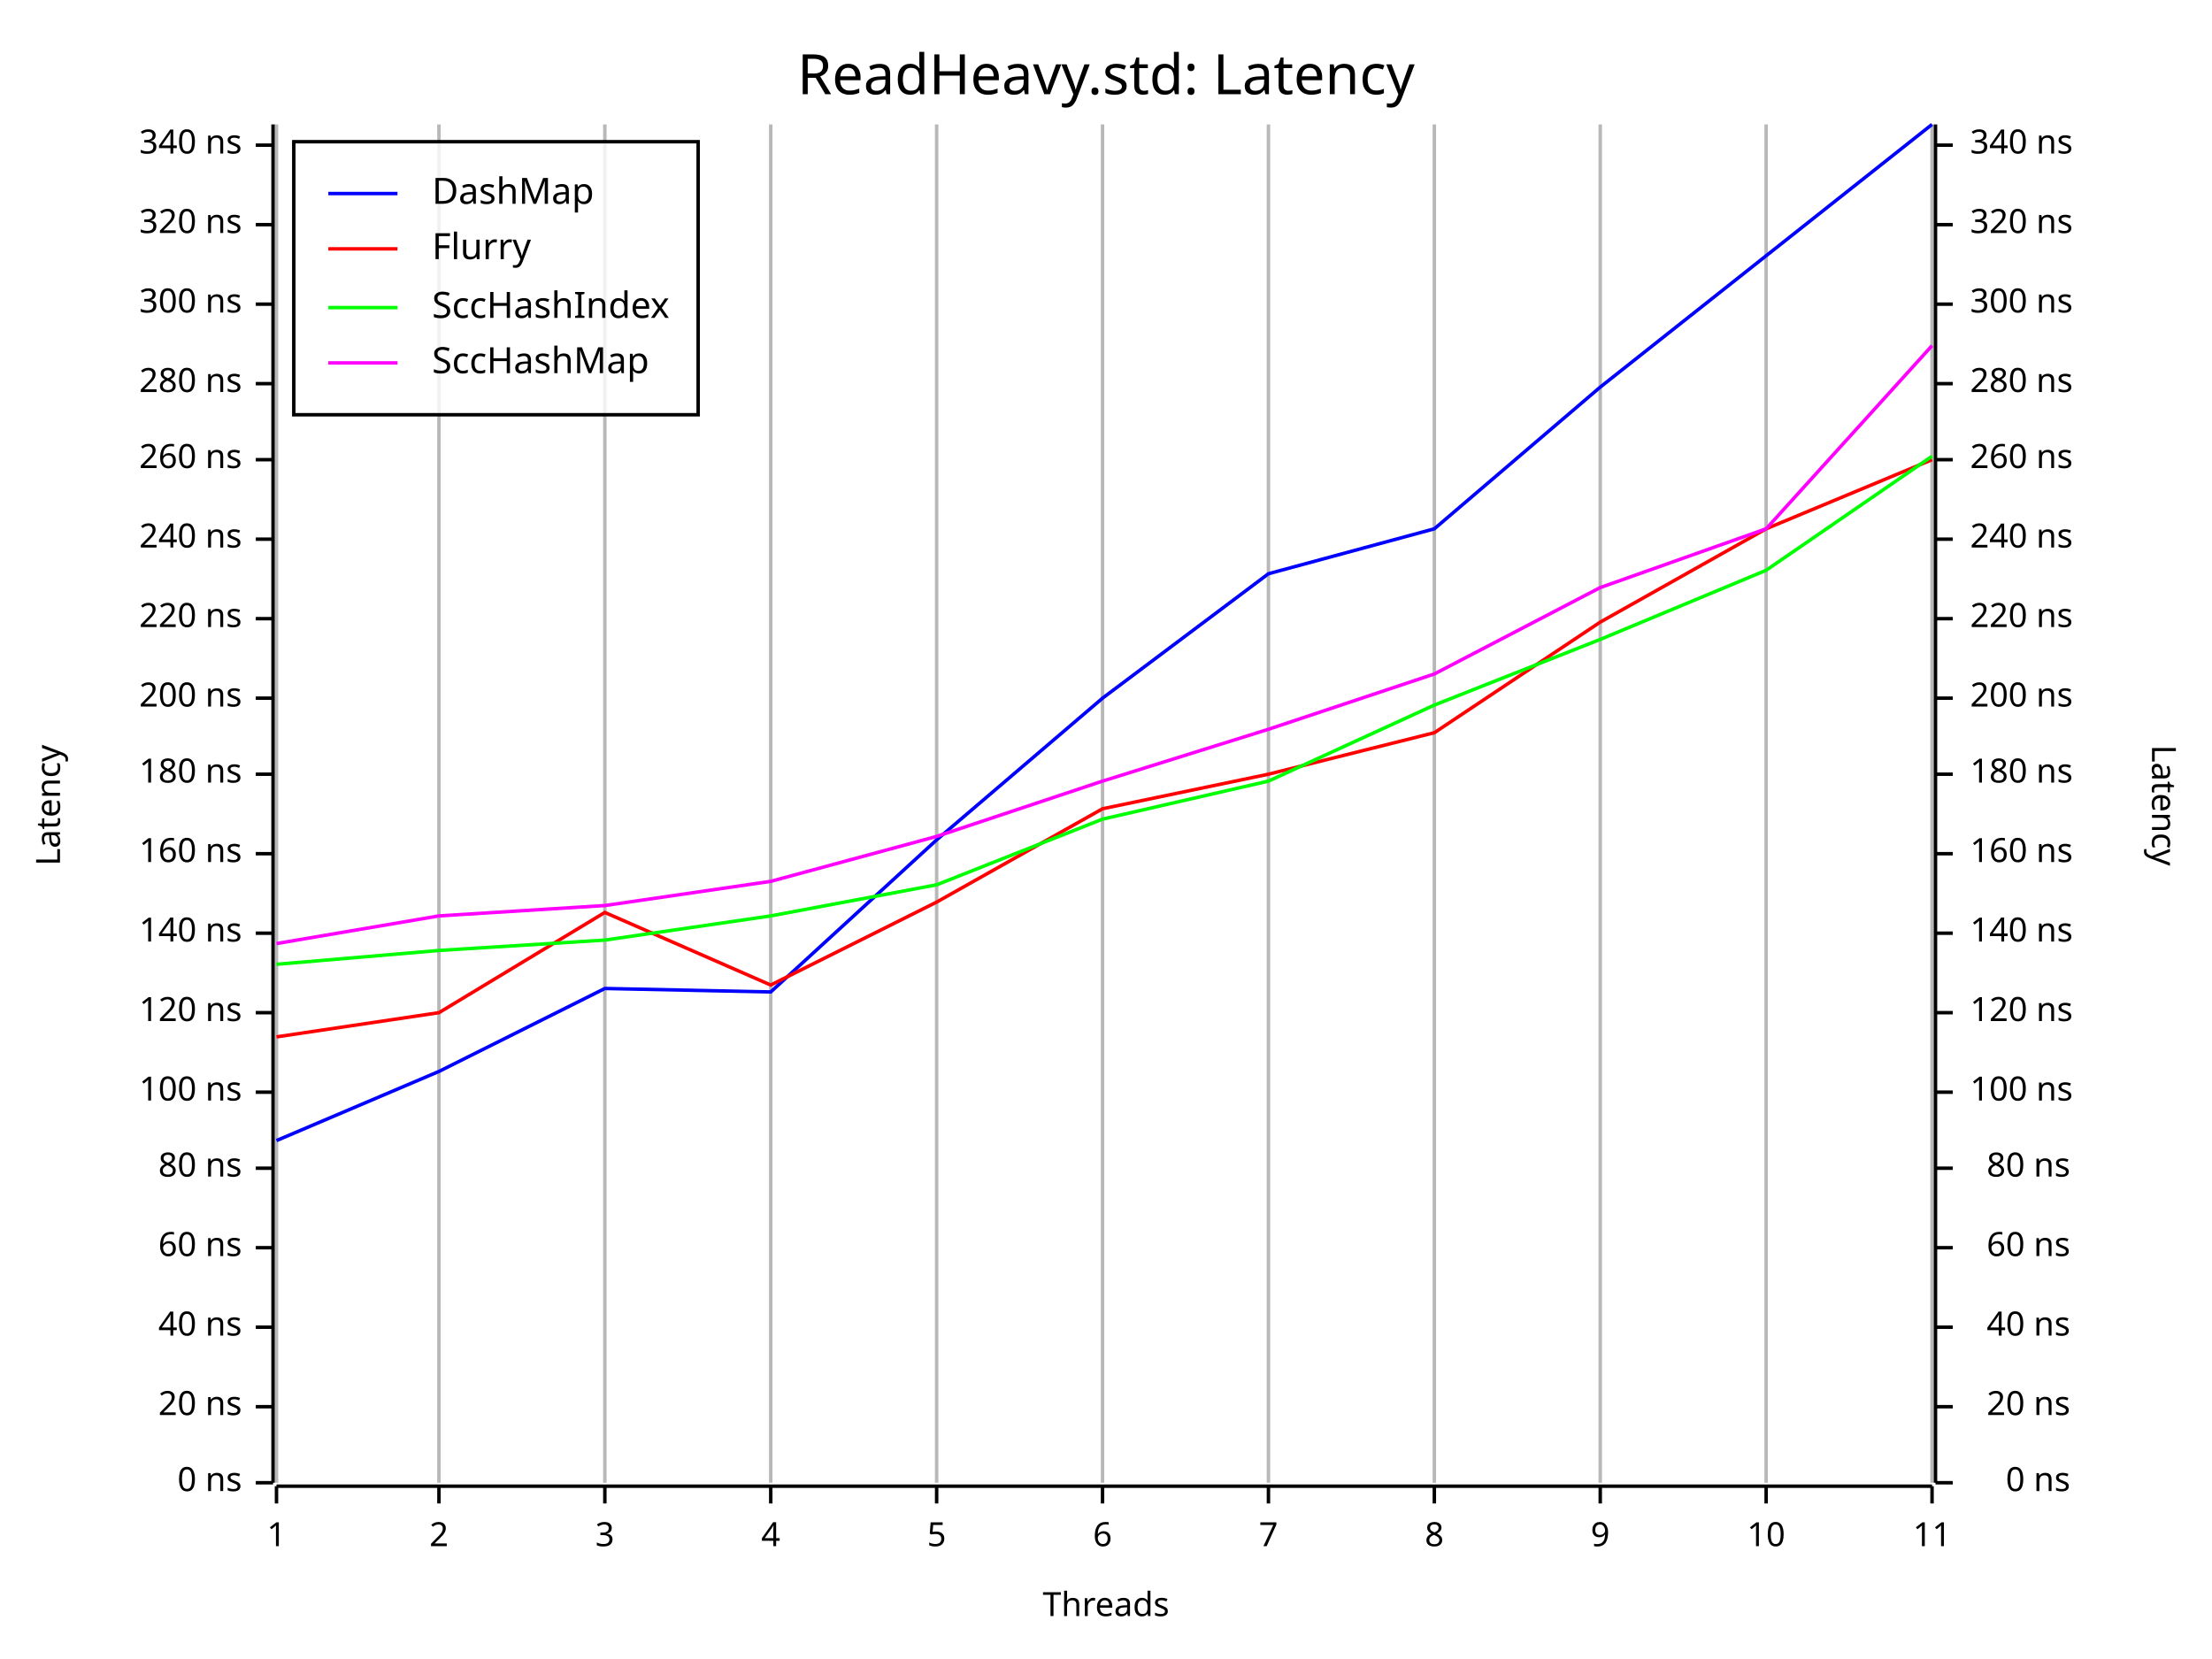
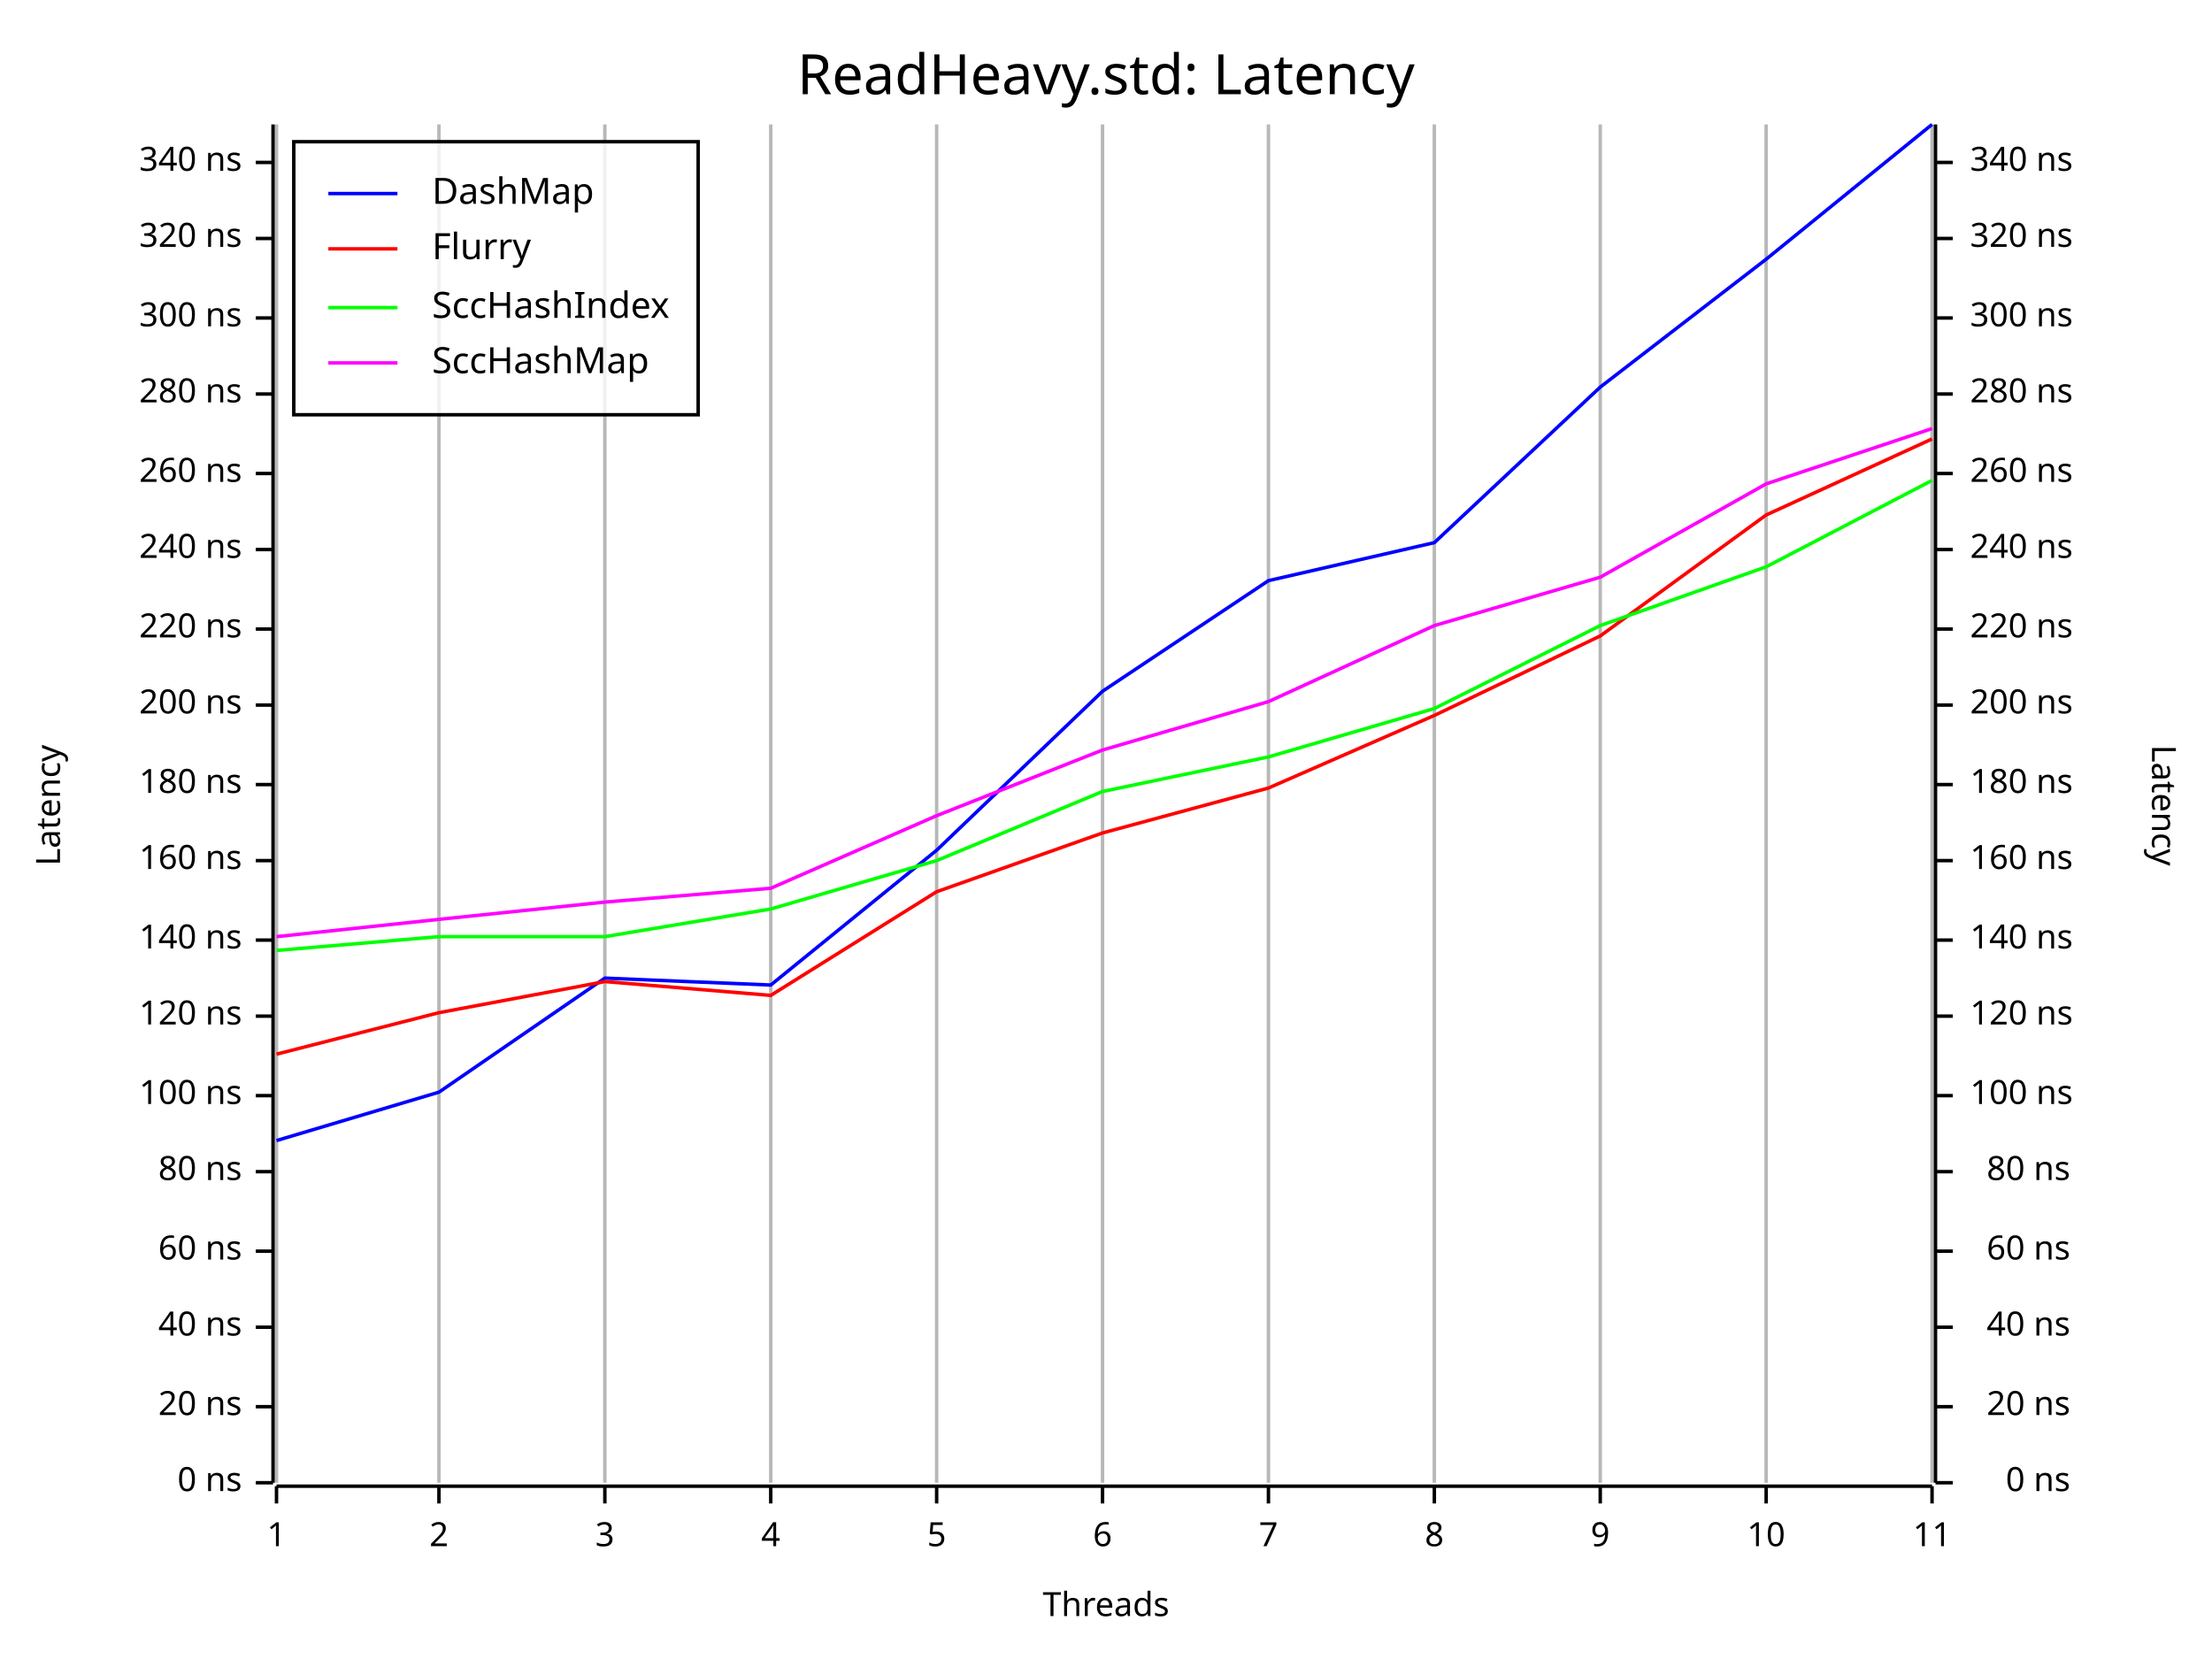
<svg xmlns="http://www.w3.org/2000/svg" width="640" height="480" viewBox="0 0 640 480">
  <rect x="0" y="0" width="640" height="480" opacity="1" fill="#FFFFFF" stroke="none" />
  <text x="320" y="15" dy="0.76em" text-anchor="middle" font-family="Fira Code" font-size="16.129" opacity="1" fill="#000000">
ReadHeavy.std: Latency
</text>
  <line opacity="0.1" stroke="#000000" stroke-width="1" x1="80" y1="429" x2="80" y2="36" />
  <line opacity="0.1" stroke="#000000" stroke-width="1" x1="127" y1="429" x2="127" y2="36" />
  <line opacity="0.1" stroke="#000000" stroke-width="1" x1="175" y1="429" x2="175" y2="36" />
  <line opacity="0.1" stroke="#000000" stroke-width="1" x1="223" y1="429" x2="223" y2="36" />
  <line opacity="0.1" stroke="#000000" stroke-width="1" x1="271" y1="429" x2="271" y2="36" />
  <line opacity="0.1" stroke="#000000" stroke-width="1" x1="319" y1="429" x2="319" y2="36" />
  <line opacity="0.1" stroke="#000000" stroke-width="1" x1="367" y1="429" x2="367" y2="36" />
  <line opacity="0.1" stroke="#000000" stroke-width="1" x1="415" y1="429" x2="415" y2="36" />
  <line opacity="0.1" stroke="#000000" stroke-width="1" x1="463" y1="429" x2="463" y2="36" />
  <line opacity="0.1" stroke="#000000" stroke-width="1" x1="511" y1="429" x2="511" y2="36" />
  <line opacity="0.1" stroke="#000000" stroke-width="1" x1="559" y1="429" x2="559" y2="36" />
  <text x="10" y="233" dy="0.76em" text-anchor="middle" font-family="sans-serif" font-size="9.677" opacity="1" fill="#000000" transform="rotate(270, 10, 233)">
Latency
</text>
  <text x="320" y="470" dy="-0.5ex" text-anchor="middle" font-family="sans-serif" font-size="9.677" opacity="1" fill="#000000">
Threads
</text>
  <text x="630" y="233" dy="0.76em" text-anchor="middle" font-family="sans-serif" font-size="9.677" opacity="1" fill="#000000" transform="rotate(90, 630, 233)">
Latency
</text>
  <line opacity="0.2" stroke="#000000" stroke-width="1" x1="80" y1="429" x2="80" y2="36" />
  <line opacity="0.2" stroke="#000000" stroke-width="1" x1="127" y1="429" x2="127" y2="36" />
  <line opacity="0.2" stroke="#000000" stroke-width="1" x1="175" y1="429" x2="175" y2="36" />
  <line opacity="0.2" stroke="#000000" stroke-width="1" x1="223" y1="429" x2="223" y2="36" />
  <line opacity="0.2" stroke="#000000" stroke-width="1" x1="271" y1="429" x2="271" y2="36" />
  <line opacity="0.2" stroke="#000000" stroke-width="1" x1="319" y1="429" x2="319" y2="36" />
  <line opacity="0.2" stroke="#000000" stroke-width="1" x1="367" y1="429" x2="367" y2="36" />
  <line opacity="0.2" stroke="#000000" stroke-width="1" x1="415" y1="429" x2="415" y2="36" />
  <line opacity="0.2" stroke="#000000" stroke-width="1" x1="463" y1="429" x2="463" y2="36" />
  <line opacity="0.2" stroke="#000000" stroke-width="1" x1="511" y1="429" x2="511" y2="36" />
  <line opacity="0.2" stroke="#000000" stroke-width="1" x1="559" y1="429" x2="559" y2="36" />
  <polyline fill="none" opacity="1" stroke="#000000" stroke-width="1" points="79,36 79,429 " />
  <text x="70" y="429" dy="0.5ex" text-anchor="end" font-family="sans-serif" font-size="9.677" opacity="1" fill="#000000">
0 ns
</text>
  <polyline fill="none" opacity="1" stroke="#000000" stroke-width="1" points="74,429 79,429 " />
  <text x="70" y="407" dy="0.5ex" text-anchor="end" font-family="sans-serif" font-size="9.677" opacity="1" fill="#000000">
20 ns
</text>
  <polyline fill="none" opacity="1" stroke="#000000" stroke-width="1" points="74,407 79,407 " />
  <text x="70" y="384" dy="0.5ex" text-anchor="end" font-family="sans-serif" font-size="9.677" opacity="1" fill="#000000">
40 ns
</text>
  <polyline fill="none" opacity="1" stroke="#000000" stroke-width="1" points="74,384 79,384 " />
-   <text x="70" y="361" dy="0.5ex" text-anchor="end" font-family="sans-serif" font-size="9.677" opacity="1" fill="#000000">
+   <text x="70" y="362" dy="0.5ex" text-anchor="end" font-family="sans-serif" font-size="9.677" opacity="1" fill="#000000">
60 ns
</text>
-   <polyline fill="none" opacity="1" stroke="#000000" stroke-width="1" points="74,361 79,361 " />
-   <text x="70" y="338" dy="0.5ex" text-anchor="end" font-family="sans-serif" font-size="9.677" opacity="1" fill="#000000">
+   <polyline fill="none" opacity="1" stroke="#000000" stroke-width="1" points="74,362 79,362 " />
+   <text x="70" y="339" dy="0.5ex" text-anchor="end" font-family="sans-serif" font-size="9.677" opacity="1" fill="#000000">
80 ns
</text>
-   <polyline fill="none" opacity="1" stroke="#000000" stroke-width="1" points="74,338 79,338 " />
-   <text x="70" y="316" dy="0.5ex" text-anchor="end" font-family="sans-serif" font-size="9.677" opacity="1" fill="#000000">
+   <polyline fill="none" opacity="1" stroke="#000000" stroke-width="1" points="74,339 79,339 " />
+   <text x="70" y="317" dy="0.5ex" text-anchor="end" font-family="sans-serif" font-size="9.677" opacity="1" fill="#000000">
100 ns
</text>
-   <polyline fill="none" opacity="1" stroke="#000000" stroke-width="1" points="74,316 79,316 " />
-   <text x="70" y="293" dy="0.5ex" text-anchor="end" font-family="sans-serif" font-size="9.677" opacity="1" fill="#000000">
+   <polyline fill="none" opacity="1" stroke="#000000" stroke-width="1" points="74,317 79,317 " />
+   <text x="70" y="294" dy="0.5ex" text-anchor="end" font-family="sans-serif" font-size="9.677" opacity="1" fill="#000000">
120 ns
</text>
-   <polyline fill="none" opacity="1" stroke="#000000" stroke-width="1" points="74,293 79,293 " />
-   <text x="70" y="270" dy="0.5ex" text-anchor="end" font-family="sans-serif" font-size="9.677" opacity="1" fill="#000000">
+   <polyline fill="none" opacity="1" stroke="#000000" stroke-width="1" points="74,294 79,294 " />
+   <text x="70" y="272" dy="0.5ex" text-anchor="end" font-family="sans-serif" font-size="9.677" opacity="1" fill="#000000">
140 ns
</text>
-   <polyline fill="none" opacity="1" stroke="#000000" stroke-width="1" points="74,270 79,270 " />
-   <text x="70" y="247" dy="0.5ex" text-anchor="end" font-family="sans-serif" font-size="9.677" opacity="1" fill="#000000">
+   <polyline fill="none" opacity="1" stroke="#000000" stroke-width="1" points="74,272 79,272 " />
+   <text x="70" y="249" dy="0.5ex" text-anchor="end" font-family="sans-serif" font-size="9.677" opacity="1" fill="#000000">
160 ns
</text>
-   <polyline fill="none" opacity="1" stroke="#000000" stroke-width="1" points="74,247 79,247 " />
-   <text x="70" y="224" dy="0.5ex" text-anchor="end" font-family="sans-serif" font-size="9.677" opacity="1" fill="#000000">
+   <polyline fill="none" opacity="1" stroke="#000000" stroke-width="1" points="74,249 79,249 " />
+   <text x="70" y="227" dy="0.5ex" text-anchor="end" font-family="sans-serif" font-size="9.677" opacity="1" fill="#000000">
180 ns
</text>
-   <polyline fill="none" opacity="1" stroke="#000000" stroke-width="1" points="74,224 79,224 " />
-   <text x="70" y="202" dy="0.5ex" text-anchor="end" font-family="sans-serif" font-size="9.677" opacity="1" fill="#000000">
+   <polyline fill="none" opacity="1" stroke="#000000" stroke-width="1" points="74,227 79,227 " />
+   <text x="70" y="204" dy="0.5ex" text-anchor="end" font-family="sans-serif" font-size="9.677" opacity="1" fill="#000000">
200 ns
</text>
-   <polyline fill="none" opacity="1" stroke="#000000" stroke-width="1" points="74,202 79,202 " />
-   <text x="70" y="179" dy="0.5ex" text-anchor="end" font-family="sans-serif" font-size="9.677" opacity="1" fill="#000000">
+   <polyline fill="none" opacity="1" stroke="#000000" stroke-width="1" points="74,204 79,204 " />
+   <text x="70" y="182" dy="0.5ex" text-anchor="end" font-family="sans-serif" font-size="9.677" opacity="1" fill="#000000">
220 ns
</text>
-   <polyline fill="none" opacity="1" stroke="#000000" stroke-width="1" points="74,179 79,179 " />
-   <text x="70" y="156" dy="0.5ex" text-anchor="end" font-family="sans-serif" font-size="9.677" opacity="1" fill="#000000">
+   <polyline fill="none" opacity="1" stroke="#000000" stroke-width="1" points="74,182 79,182 " />
+   <text x="70" y="159" dy="0.5ex" text-anchor="end" font-family="sans-serif" font-size="9.677" opacity="1" fill="#000000">
240 ns
</text>
-   <polyline fill="none" opacity="1" stroke="#000000" stroke-width="1" points="74,156 79,156 " />
-   <text x="70" y="133" dy="0.5ex" text-anchor="end" font-family="sans-serif" font-size="9.677" opacity="1" fill="#000000">
+   <polyline fill="none" opacity="1" stroke="#000000" stroke-width="1" points="74,159 79,159 " />
+   <text x="70" y="137" dy="0.5ex" text-anchor="end" font-family="sans-serif" font-size="9.677" opacity="1" fill="#000000">
260 ns
</text>
-   <polyline fill="none" opacity="1" stroke="#000000" stroke-width="1" points="74,133 79,133 " />
-   <text x="70" y="111" dy="0.5ex" text-anchor="end" font-family="sans-serif" font-size="9.677" opacity="1" fill="#000000">
+   <polyline fill="none" opacity="1" stroke="#000000" stroke-width="1" points="74,137 79,137 " />
+   <text x="70" y="114" dy="0.5ex" text-anchor="end" font-family="sans-serif" font-size="9.677" opacity="1" fill="#000000">
280 ns
</text>
-   <polyline fill="none" opacity="1" stroke="#000000" stroke-width="1" points="74,111 79,111 " />
-   <text x="70" y="88" dy="0.5ex" text-anchor="end" font-family="sans-serif" font-size="9.677" opacity="1" fill="#000000">
+   <polyline fill="none" opacity="1" stroke="#000000" stroke-width="1" points="74,114 79,114 " />
+   <text x="70" y="92" dy="0.5ex" text-anchor="end" font-family="sans-serif" font-size="9.677" opacity="1" fill="#000000">
300 ns
</text>
-   <polyline fill="none" opacity="1" stroke="#000000" stroke-width="1" points="74,88 79,88 " />
-   <text x="70" y="65" dy="0.5ex" text-anchor="end" font-family="sans-serif" font-size="9.677" opacity="1" fill="#000000">
+   <polyline fill="none" opacity="1" stroke="#000000" stroke-width="1" points="74,92 79,92 " />
+   <text x="70" y="69" dy="0.5ex" text-anchor="end" font-family="sans-serif" font-size="9.677" opacity="1" fill="#000000">
320 ns
</text>
-   <polyline fill="none" opacity="1" stroke="#000000" stroke-width="1" points="74,65 79,65 " />
-   <text x="70" y="42" dy="0.5ex" text-anchor="end" font-family="sans-serif" font-size="9.677" opacity="1" fill="#000000">
+   <polyline fill="none" opacity="1" stroke="#000000" stroke-width="1" points="74,69 79,69 " />
+   <text x="70" y="47" dy="0.5ex" text-anchor="end" font-family="sans-serif" font-size="9.677" opacity="1" fill="#000000">
340 ns
</text>
-   <polyline fill="none" opacity="1" stroke="#000000" stroke-width="1" points="74,42 79,42 " />
+   <polyline fill="none" opacity="1" stroke="#000000" stroke-width="1" points="74,47 79,47 " />
  <polyline fill="none" opacity="1" stroke="#000000" stroke-width="1" points="80,430 559,430 " />
  <text x="80" y="440" dy="0.76em" text-anchor="middle" font-family="sans-serif" font-size="9.677" opacity="1" fill="#000000">
1
</text>
  <polyline fill="none" opacity="1" stroke="#000000" stroke-width="1" points="80,430 80,435 " />
  <text x="127" y="440" dy="0.76em" text-anchor="middle" font-family="sans-serif" font-size="9.677" opacity="1" fill="#000000">
2
</text>
  <polyline fill="none" opacity="1" stroke="#000000" stroke-width="1" points="127,430 127,435 " />
  <text x="175" y="440" dy="0.76em" text-anchor="middle" font-family="sans-serif" font-size="9.677" opacity="1" fill="#000000">
3
</text>
  <polyline fill="none" opacity="1" stroke="#000000" stroke-width="1" points="175,430 175,435 " />
  <text x="223" y="440" dy="0.76em" text-anchor="middle" font-family="sans-serif" font-size="9.677" opacity="1" fill="#000000">
4
</text>
  <polyline fill="none" opacity="1" stroke="#000000" stroke-width="1" points="223,430 223,435 " />
  <text x="271" y="440" dy="0.76em" text-anchor="middle" font-family="sans-serif" font-size="9.677" opacity="1" fill="#000000">
5
</text>
  <polyline fill="none" opacity="1" stroke="#000000" stroke-width="1" points="271,430 271,435 " />
  <text x="319" y="440" dy="0.76em" text-anchor="middle" font-family="sans-serif" font-size="9.677" opacity="1" fill="#000000">
6
</text>
  <polyline fill="none" opacity="1" stroke="#000000" stroke-width="1" points="319,430 319,435 " />
  <text x="367" y="440" dy="0.76em" text-anchor="middle" font-family="sans-serif" font-size="9.677" opacity="1" fill="#000000">
7
</text>
  <polyline fill="none" opacity="1" stroke="#000000" stroke-width="1" points="367,430 367,435 " />
  <text x="415" y="440" dy="0.76em" text-anchor="middle" font-family="sans-serif" font-size="9.677" opacity="1" fill="#000000">
8
</text>
  <polyline fill="none" opacity="1" stroke="#000000" stroke-width="1" points="415,430 415,435 " />
  <text x="463" y="440" dy="0.76em" text-anchor="middle" font-family="sans-serif" font-size="9.677" opacity="1" fill="#000000">
9
</text>
  <polyline fill="none" opacity="1" stroke="#000000" stroke-width="1" points="463,430 463,435 " />
  <text x="511" y="440" dy="0.76em" text-anchor="middle" font-family="sans-serif" font-size="9.677" opacity="1" fill="#000000">
10
</text>
  <polyline fill="none" opacity="1" stroke="#000000" stroke-width="1" points="511,430 511,435 " />
  <text x="559" y="440" dy="0.76em" text-anchor="middle" font-family="sans-serif" font-size="9.677" opacity="1" fill="#000000">
11
</text>
  <polyline fill="none" opacity="1" stroke="#000000" stroke-width="1" points="559,430 559,435 " />
  <polyline fill="none" opacity="1" stroke="#000000" stroke-width="1" points="560,36 560,429 " />
  <text x="599" y="429" dy="0.5ex" text-anchor="end" font-family="sans-serif" font-size="9.677" opacity="1" fill="#000000">
0 ns
</text>
  <polyline fill="none" opacity="1" stroke="#000000" stroke-width="1" points="560,429 565,429 " />
  <text x="599" y="407" dy="0.5ex" text-anchor="end" font-family="sans-serif" font-size="9.677" opacity="1" fill="#000000">
20 ns
</text>
  <polyline fill="none" opacity="1" stroke="#000000" stroke-width="1" points="560,407 565,407 " />
  <text x="599" y="384" dy="0.5ex" text-anchor="end" font-family="sans-serif" font-size="9.677" opacity="1" fill="#000000">
40 ns
</text>
  <polyline fill="none" opacity="1" stroke="#000000" stroke-width="1" points="560,384 565,384 " />
-   <text x="599" y="361" dy="0.5ex" text-anchor="end" font-family="sans-serif" font-size="9.677" opacity="1" fill="#000000">
+   <text x="599" y="362" dy="0.5ex" text-anchor="end" font-family="sans-serif" font-size="9.677" opacity="1" fill="#000000">
60 ns
</text>
-   <polyline fill="none" opacity="1" stroke="#000000" stroke-width="1" points="560,361 565,361 " />
-   <text x="599" y="338" dy="0.5ex" text-anchor="end" font-family="sans-serif" font-size="9.677" opacity="1" fill="#000000">
+   <polyline fill="none" opacity="1" stroke="#000000" stroke-width="1" points="560,362 565,362 " />
+   <text x="599" y="339" dy="0.5ex" text-anchor="end" font-family="sans-serif" font-size="9.677" opacity="1" fill="#000000">
80 ns
</text>
-   <polyline fill="none" opacity="1" stroke="#000000" stroke-width="1" points="560,338 565,338 " />
-   <text x="570" y="316" dy="0.5ex" text-anchor="start" font-family="sans-serif" font-size="9.677" opacity="1" fill="#000000">
+   <polyline fill="none" opacity="1" stroke="#000000" stroke-width="1" points="560,339 565,339 " />
+   <text x="570" y="317" dy="0.5ex" text-anchor="start" font-family="sans-serif" font-size="9.677" opacity="1" fill="#000000">
100 ns
</text>
-   <polyline fill="none" opacity="1" stroke="#000000" stroke-width="1" points="560,316 565,316 " />
-   <text x="570" y="293" dy="0.5ex" text-anchor="start" font-family="sans-serif" font-size="9.677" opacity="1" fill="#000000">
+   <polyline fill="none" opacity="1" stroke="#000000" stroke-width="1" points="560,317 565,317 " />
+   <text x="570" y="294" dy="0.5ex" text-anchor="start" font-family="sans-serif" font-size="9.677" opacity="1" fill="#000000">
120 ns
</text>
-   <polyline fill="none" opacity="1" stroke="#000000" stroke-width="1" points="560,293 565,293 " />
-   <text x="570" y="270" dy="0.5ex" text-anchor="start" font-family="sans-serif" font-size="9.677" opacity="1" fill="#000000">
+   <polyline fill="none" opacity="1" stroke="#000000" stroke-width="1" points="560,294 565,294 " />
+   <text x="570" y="272" dy="0.5ex" text-anchor="start" font-family="sans-serif" font-size="9.677" opacity="1" fill="#000000">
140 ns
</text>
-   <polyline fill="none" opacity="1" stroke="#000000" stroke-width="1" points="560,270 565,270 " />
-   <text x="570" y="247" dy="0.5ex" text-anchor="start" font-family="sans-serif" font-size="9.677" opacity="1" fill="#000000">
+   <polyline fill="none" opacity="1" stroke="#000000" stroke-width="1" points="560,272 565,272 " />
+   <text x="570" y="249" dy="0.5ex" text-anchor="start" font-family="sans-serif" font-size="9.677" opacity="1" fill="#000000">
160 ns
</text>
-   <polyline fill="none" opacity="1" stroke="#000000" stroke-width="1" points="560,247 565,247 " />
-   <text x="570" y="224" dy="0.5ex" text-anchor="start" font-family="sans-serif" font-size="9.677" opacity="1" fill="#000000">
+   <polyline fill="none" opacity="1" stroke="#000000" stroke-width="1" points="560,249 565,249 " />
+   <text x="570" y="227" dy="0.5ex" text-anchor="start" font-family="sans-serif" font-size="9.677" opacity="1" fill="#000000">
180 ns
</text>
-   <polyline fill="none" opacity="1" stroke="#000000" stroke-width="1" points="560,224 565,224 " />
-   <text x="570" y="202" dy="0.5ex" text-anchor="start" font-family="sans-serif" font-size="9.677" opacity="1" fill="#000000">
+   <polyline fill="none" opacity="1" stroke="#000000" stroke-width="1" points="560,227 565,227 " />
+   <text x="570" y="204" dy="0.5ex" text-anchor="start" font-family="sans-serif" font-size="9.677" opacity="1" fill="#000000">
200 ns
</text>
-   <polyline fill="none" opacity="1" stroke="#000000" stroke-width="1" points="560,202 565,202 " />
-   <text x="570" y="179" dy="0.5ex" text-anchor="start" font-family="sans-serif" font-size="9.677" opacity="1" fill="#000000">
+   <polyline fill="none" opacity="1" stroke="#000000" stroke-width="1" points="560,204 565,204 " />
+   <text x="570" y="182" dy="0.5ex" text-anchor="start" font-family="sans-serif" font-size="9.677" opacity="1" fill="#000000">
220 ns
</text>
-   <polyline fill="none" opacity="1" stroke="#000000" stroke-width="1" points="560,179 565,179 " />
-   <text x="570" y="156" dy="0.5ex" text-anchor="start" font-family="sans-serif" font-size="9.677" opacity="1" fill="#000000">
+   <polyline fill="none" opacity="1" stroke="#000000" stroke-width="1" points="560,182 565,182 " />
+   <text x="570" y="159" dy="0.5ex" text-anchor="start" font-family="sans-serif" font-size="9.677" opacity="1" fill="#000000">
240 ns
</text>
-   <polyline fill="none" opacity="1" stroke="#000000" stroke-width="1" points="560,156 565,156 " />
-   <text x="570" y="133" dy="0.5ex" text-anchor="start" font-family="sans-serif" font-size="9.677" opacity="1" fill="#000000">
+   <polyline fill="none" opacity="1" stroke="#000000" stroke-width="1" points="560,159 565,159 " />
+   <text x="570" y="137" dy="0.5ex" text-anchor="start" font-family="sans-serif" font-size="9.677" opacity="1" fill="#000000">
260 ns
</text>
-   <polyline fill="none" opacity="1" stroke="#000000" stroke-width="1" points="560,133 565,133 " />
-   <text x="570" y="111" dy="0.5ex" text-anchor="start" font-family="sans-serif" font-size="9.677" opacity="1" fill="#000000">
+   <polyline fill="none" opacity="1" stroke="#000000" stroke-width="1" points="560,137 565,137 " />
+   <text x="570" y="114" dy="0.5ex" text-anchor="start" font-family="sans-serif" font-size="9.677" opacity="1" fill="#000000">
280 ns
</text>
-   <polyline fill="none" opacity="1" stroke="#000000" stroke-width="1" points="560,111 565,111 " />
-   <text x="570" y="88" dy="0.5ex" text-anchor="start" font-family="sans-serif" font-size="9.677" opacity="1" fill="#000000">
+   <polyline fill="none" opacity="1" stroke="#000000" stroke-width="1" points="560,114 565,114 " />
+   <text x="570" y="92" dy="0.5ex" text-anchor="start" font-family="sans-serif" font-size="9.677" opacity="1" fill="#000000">
300 ns
</text>
-   <polyline fill="none" opacity="1" stroke="#000000" stroke-width="1" points="560,88 565,88 " />
-   <text x="570" y="65" dy="0.5ex" text-anchor="start" font-family="sans-serif" font-size="9.677" opacity="1" fill="#000000">
+   <polyline fill="none" opacity="1" stroke="#000000" stroke-width="1" points="560,92 565,92 " />
+   <text x="570" y="69" dy="0.5ex" text-anchor="start" font-family="sans-serif" font-size="9.677" opacity="1" fill="#000000">
320 ns
</text>
-   <polyline fill="none" opacity="1" stroke="#000000" stroke-width="1" points="560,65 565,65 " />
-   <text x="570" y="42" dy="0.5ex" text-anchor="start" font-family="sans-serif" font-size="9.677" opacity="1" fill="#000000">
+   <polyline fill="none" opacity="1" stroke="#000000" stroke-width="1" points="560,69 565,69 " />
+   <text x="570" y="47" dy="0.5ex" text-anchor="start" font-family="sans-serif" font-size="9.677" opacity="1" fill="#000000">
340 ns
</text>
-   <polyline fill="none" opacity="1" stroke="#000000" stroke-width="1" points="560,42 565,42 " />
-   <polyline fill="none" opacity="1" stroke="#0000FF" stroke-width="1" points="80,330 127,310 175,286 223,287 271,243 319,202 367,166 415,153 463,112 511,74 559,36 " />
-   <polyline fill="none" opacity="1" stroke="#FF0000" stroke-width="1" points="80,300 127,293 175,264 223,285 271,261 319,234 367,224 415,212 463,180 511,153 559,133 " />
-   <polyline fill="none" opacity="1" stroke="#00FF00" stroke-width="1" points="80,279 127,275 175,272 223,265 271,256 319,237 367,226 415,204 463,185 511,165 559,132 " />
-   <polyline fill="none" opacity="1" stroke="#FF00FF" stroke-width="1" points="80,273 127,265 175,262 223,255 271,242 319,226 367,211 415,195 463,170 511,153 559,100 " />
+   <polyline fill="none" opacity="1" stroke="#000000" stroke-width="1" points="560,47 565,47 " />
+   <polyline fill="none" opacity="1" stroke="#0000FF" stroke-width="1" points="80,330 127,316 175,283 223,285 271,246 319,200 367,168 415,157 463,112 511,75 559,36 " />
+   <polyline fill="none" opacity="1" stroke="#FF0000" stroke-width="1" points="80,305 127,293 175,284 223,288 271,258 319,241 367,228 415,207 463,184 511,149 559,127 " />
+   <polyline fill="none" opacity="1" stroke="#00FF00" stroke-width="1" points="80,275 127,271 175,271 223,263 271,249 319,229 367,219 415,205 463,181 511,164 559,139 " />
+   <polyline fill="none" opacity="1" stroke="#FF00FF" stroke-width="1" points="80,271 127,266 175,261 223,257 271,236 319,217 367,203 415,181 463,167 511,140 559,124 " />
  <rect x="85" y="41" width="117" height="79" opacity="0.8" fill="#FFFFFF" stroke="none" />
  <rect x="85" y="41" width="117" height="79" opacity="1" fill="none" stroke="#000000" />
  <text x="125" y="51" dy="0.76em" text-anchor="start" font-family="Fira Code" font-size="10.484" opacity="1" fill="#000000">
DashMap
</text>
  <text x="125" y="67" dy="0.76em" text-anchor="start" font-family="Fira Code" font-size="10.484" opacity="1" fill="#000000">
Flurry
</text>
  <text x="125" y="84" dy="0.76em" text-anchor="start" font-family="Fira Code" font-size="10.484" opacity="1" fill="#000000">
SccHashIndex
</text>
  <text x="125" y="100" dy="0.76em" text-anchor="start" font-family="Fira Code" font-size="10.484" opacity="1" fill="#000000">
SccHashMap
</text>
  <polyline fill="none" opacity="1" stroke="#0000FF" stroke-width="1" points="95,56 115,56 " />
  <polyline fill="none" opacity="1" stroke="#FF0000" stroke-width="1" points="95,72 115,72 " />
  <polyline fill="none" opacity="1" stroke="#00FF00" stroke-width="1" points="95,89 115,89 " />
  <polyline fill="none" opacity="1" stroke="#FF00FF" stroke-width="1" points="95,105 115,105 " />
</svg>
